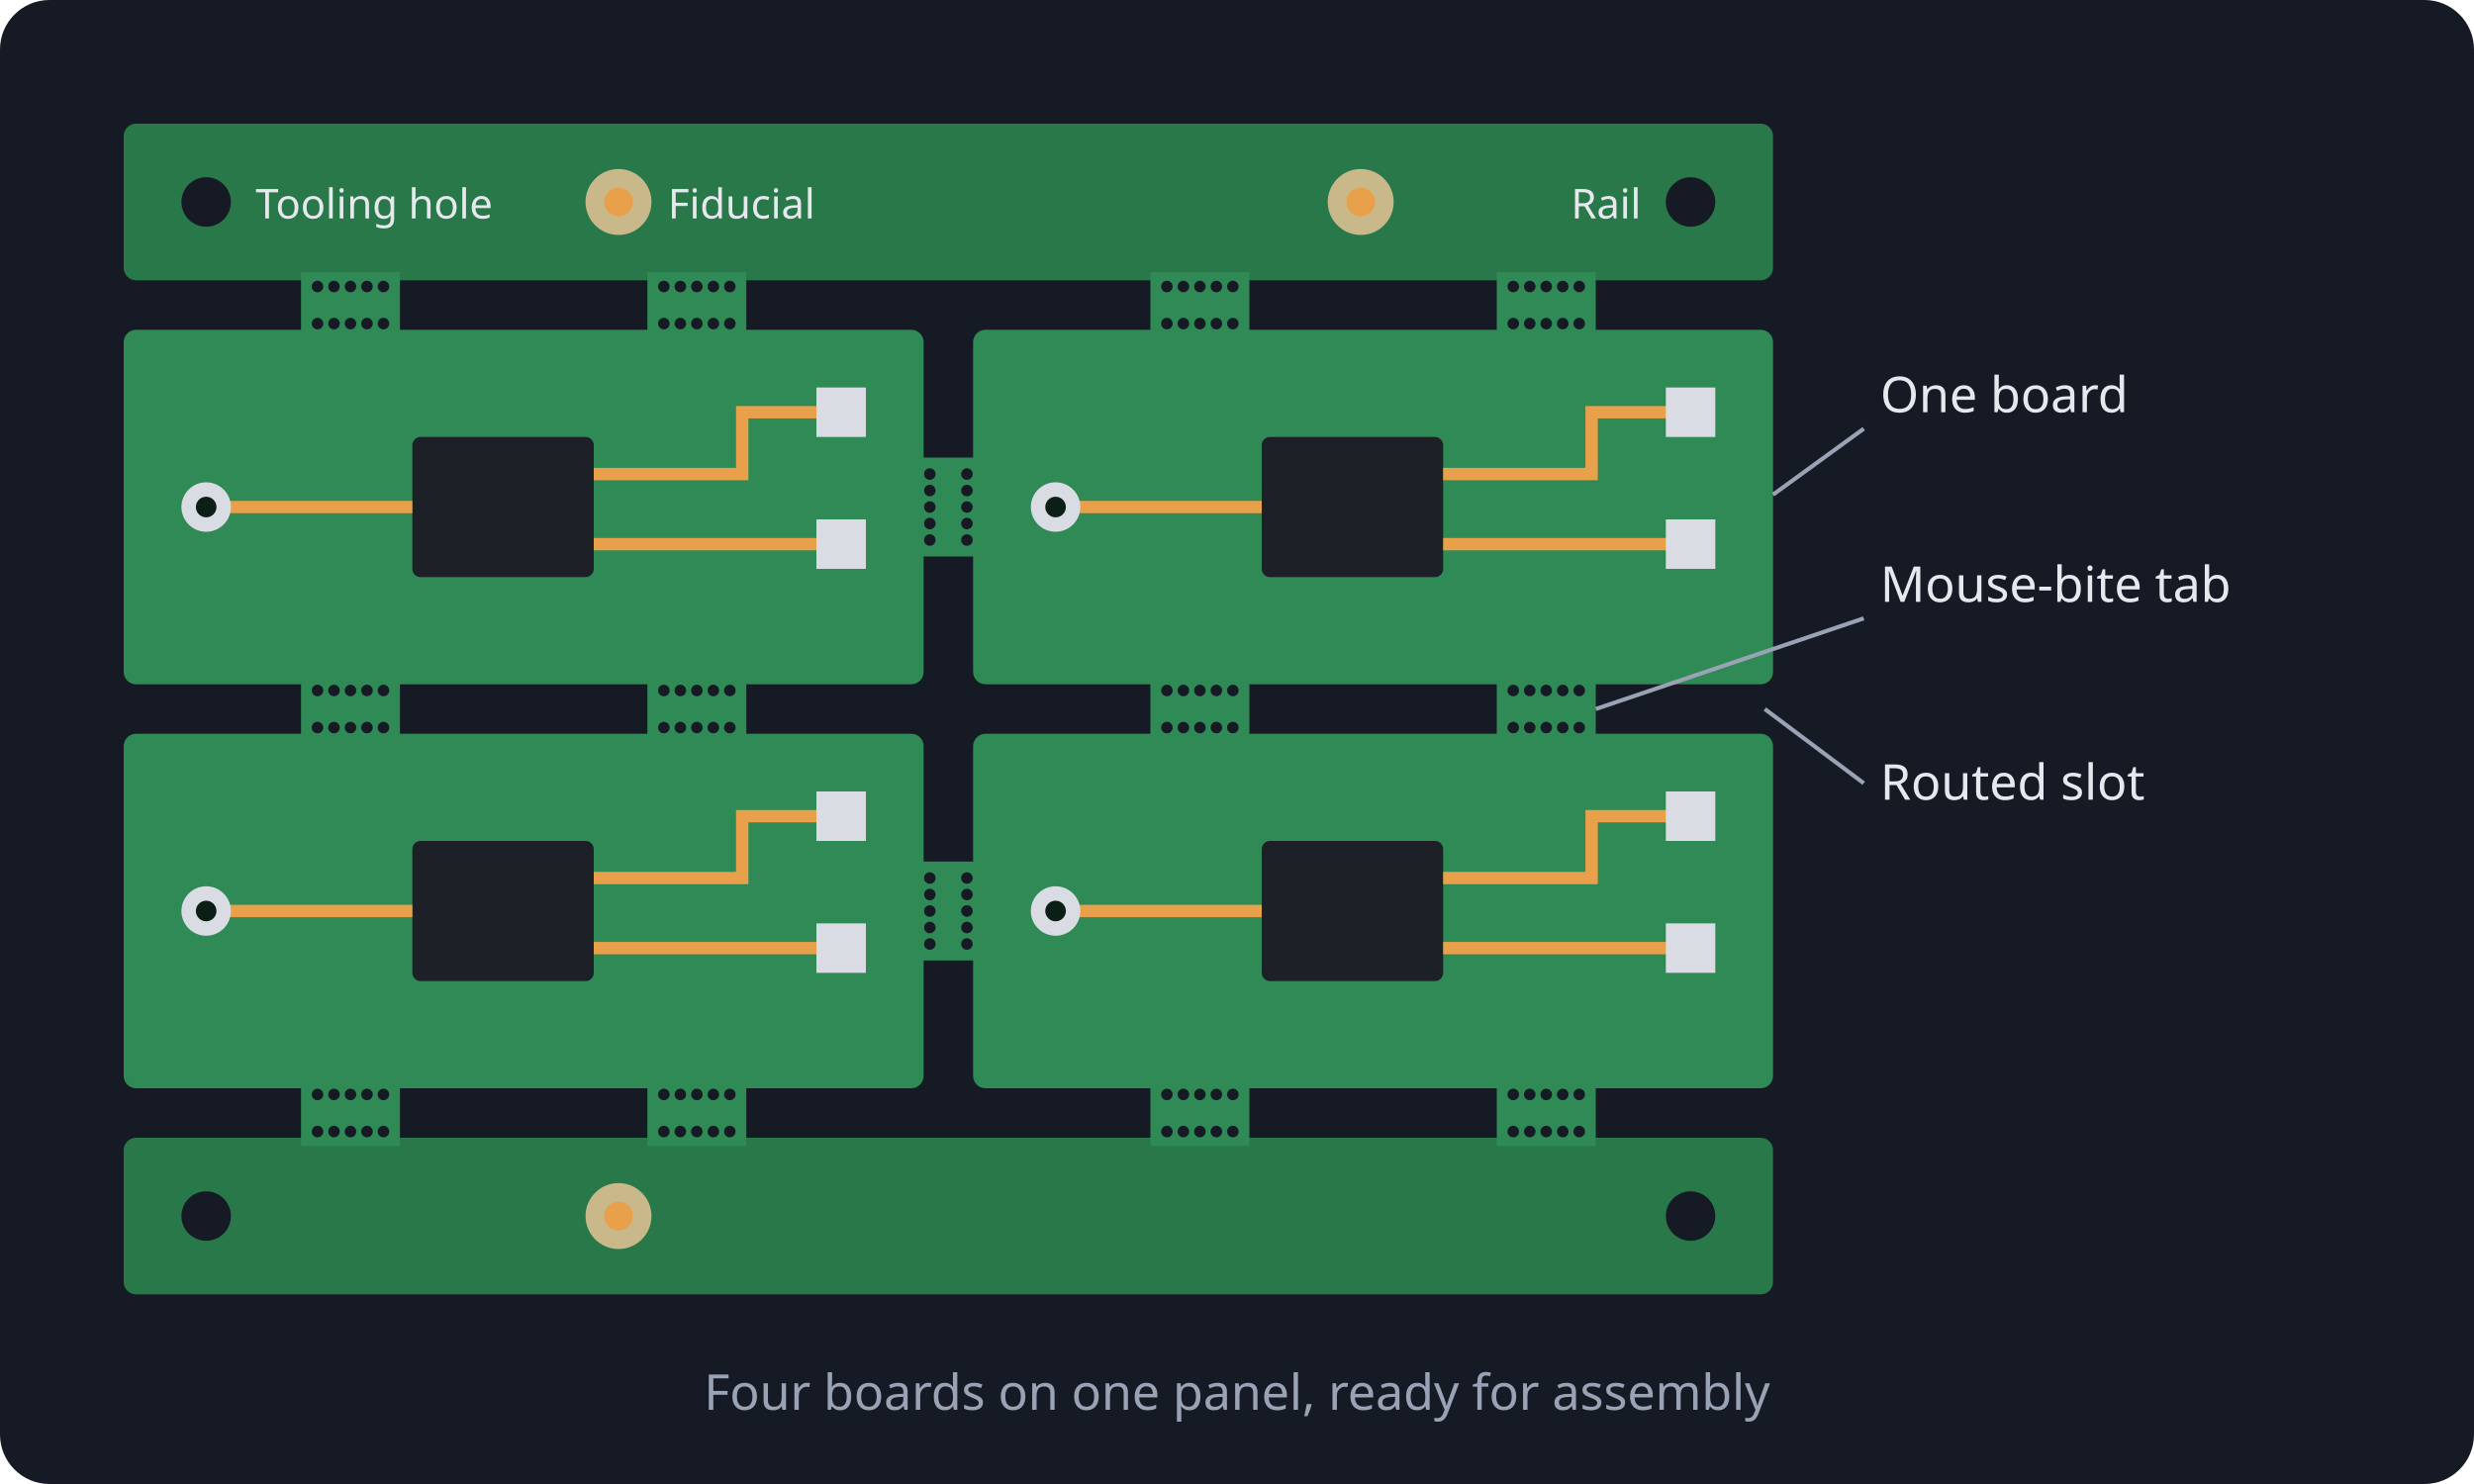
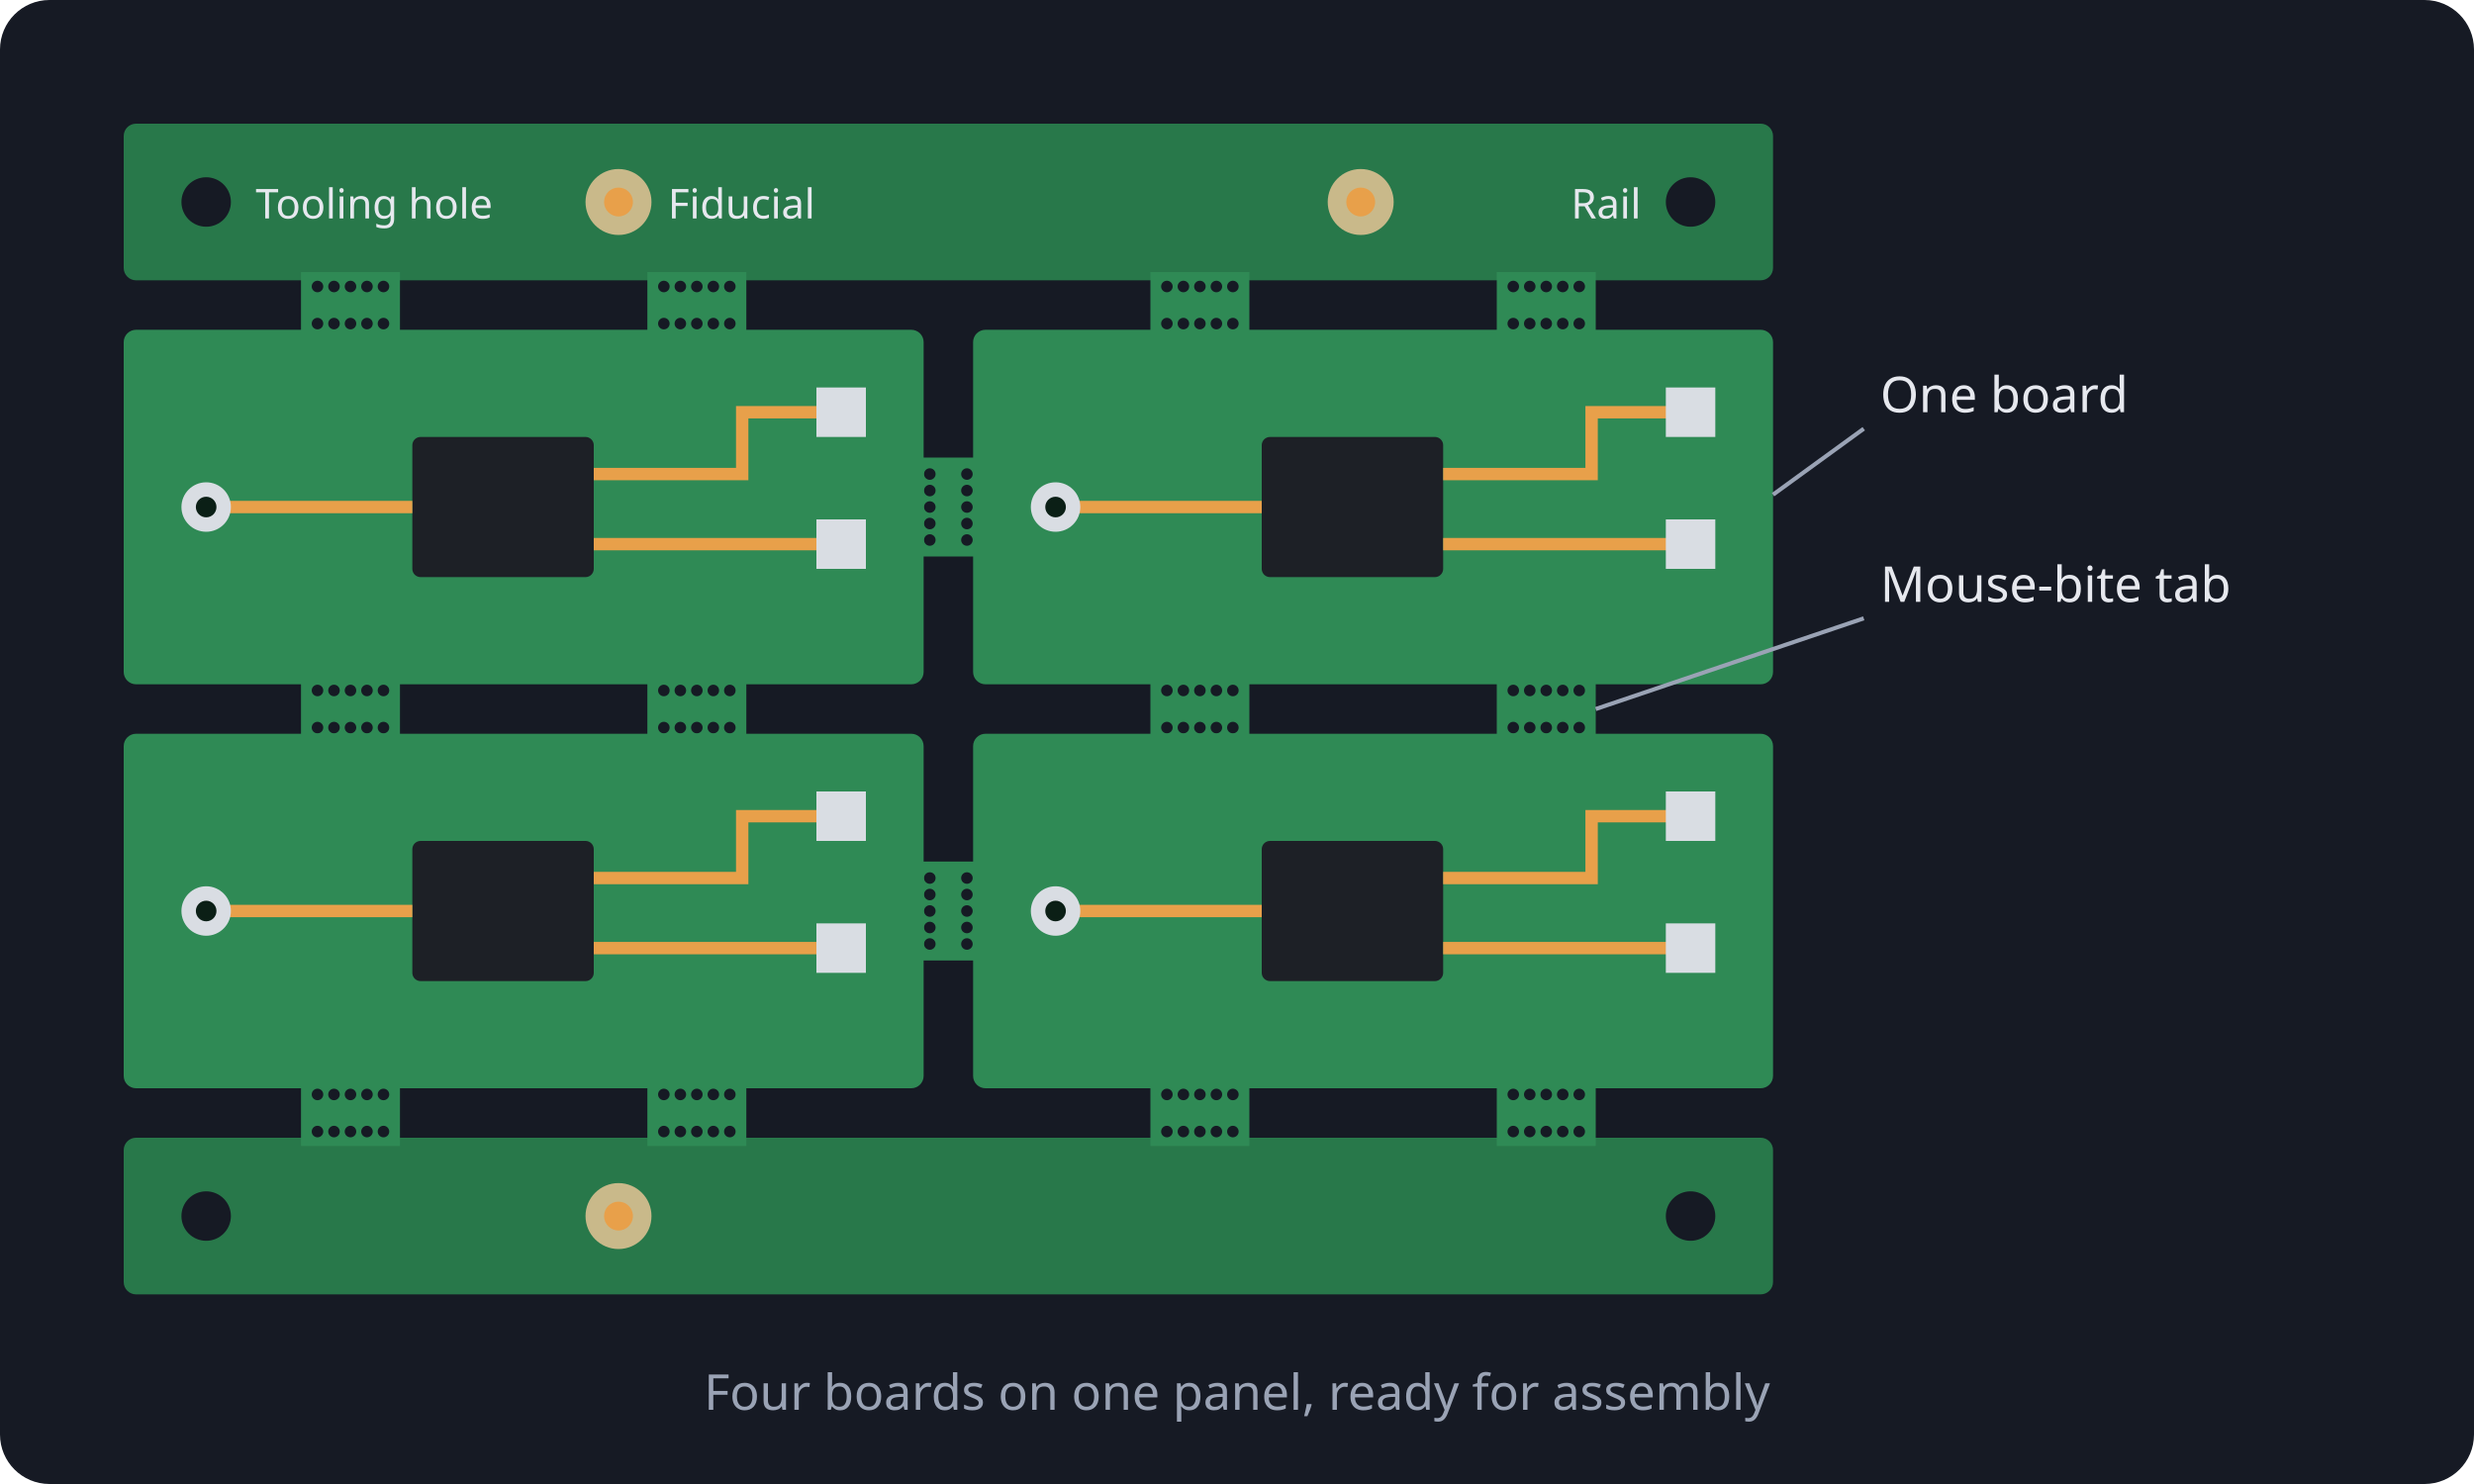
<svg xmlns="http://www.w3.org/2000/svg" viewBox="0 0 600 360" width="600" height="360">
  <rect x="0" y="0" width="600" height="360" rx="12" fill="#161a24" />
  <rect x="30" y="30" width="400" height="38" rx="3" fill="#28784a" />
  <rect x="30" y="276" width="400" height="38" rx="3" fill="#28784a" />
  <rect x="73" y="66" width="24" height="16" fill="#2f8a55" />
  <circle cx="77" cy="69.5" r="1.4" fill="#161a24" />
  <circle cx="81" cy="69.5" r="1.4" fill="#161a24" />
  <circle cx="85" cy="69.5" r="1.4" fill="#161a24" />
  <circle cx="89" cy="69.5" r="1.4" fill="#161a24" />
  <circle cx="93" cy="69.5" r="1.4" fill="#161a24" />
  <circle cx="77" cy="78.5" r="1.4" fill="#161a24" />
  <circle cx="81" cy="78.5" r="1.4" fill="#161a24" />
  <circle cx="85" cy="78.5" r="1.4" fill="#161a24" />
  <circle cx="89" cy="78.5" r="1.4" fill="#161a24" />
  <circle cx="93" cy="78.5" r="1.4" fill="#161a24" />
  <rect x="73" y="164" width="24" height="16" fill="#2f8a55" />
  <circle cx="77" cy="167.5" r="1.4" fill="#161a24" />
  <circle cx="81" cy="167.5" r="1.4" fill="#161a24" />
  <circle cx="85" cy="167.5" r="1.4" fill="#161a24" />
  <circle cx="89" cy="167.5" r="1.4" fill="#161a24" />
  <circle cx="93" cy="167.5" r="1.4" fill="#161a24" />
  <circle cx="77" cy="176.5" r="1.4" fill="#161a24" />
  <circle cx="81" cy="176.5" r="1.4" fill="#161a24" />
  <circle cx="85" cy="176.5" r="1.4" fill="#161a24" />
  <circle cx="89" cy="176.5" r="1.4" fill="#161a24" />
  <circle cx="93" cy="176.5" r="1.4" fill="#161a24" />
  <rect x="73" y="262" width="24" height="16" fill="#2f8a55" />
  <circle cx="77" cy="265.5" r="1.4" fill="#161a24" />
  <circle cx="81" cy="265.5" r="1.4" fill="#161a24" />
  <circle cx="85" cy="265.5" r="1.4" fill="#161a24" />
  <circle cx="89" cy="265.5" r="1.4" fill="#161a24" />
  <circle cx="93" cy="265.5" r="1.4" fill="#161a24" />
  <circle cx="77" cy="274.5" r="1.4" fill="#161a24" />
  <circle cx="81" cy="274.5" r="1.4" fill="#161a24" />
  <circle cx="85" cy="274.5" r="1.4" fill="#161a24" />
  <circle cx="89" cy="274.5" r="1.4" fill="#161a24" />
  <circle cx="93" cy="274.5" r="1.4" fill="#161a24" />
  <rect x="157" y="66" width="24" height="16" fill="#2f8a55" />
  <circle cx="161" cy="69.5" r="1.4" fill="#161a24" />
  <circle cx="165" cy="69.5" r="1.4" fill="#161a24" />
  <circle cx="169" cy="69.5" r="1.4" fill="#161a24" />
  <circle cx="173" cy="69.5" r="1.4" fill="#161a24" />
  <circle cx="177" cy="69.5" r="1.4" fill="#161a24" />
  <circle cx="161" cy="78.5" r="1.4" fill="#161a24" />
  <circle cx="165" cy="78.5" r="1.4" fill="#161a24" />
  <circle cx="169" cy="78.5" r="1.4" fill="#161a24" />
  <circle cx="173" cy="78.5" r="1.4" fill="#161a24" />
  <circle cx="177" cy="78.5" r="1.4" fill="#161a24" />
  <rect x="157" y="164" width="24" height="16" fill="#2f8a55" />
  <circle cx="161" cy="167.5" r="1.4" fill="#161a24" />
  <circle cx="165" cy="167.5" r="1.4" fill="#161a24" />
  <circle cx="169" cy="167.5" r="1.4" fill="#161a24" />
  <circle cx="173" cy="167.5" r="1.4" fill="#161a24" />
  <circle cx="177" cy="167.5" r="1.4" fill="#161a24" />
  <circle cx="161" cy="176.5" r="1.4" fill="#161a24" />
  <circle cx="165" cy="176.5" r="1.4" fill="#161a24" />
  <circle cx="169" cy="176.5" r="1.4" fill="#161a24" />
  <circle cx="173" cy="176.5" r="1.4" fill="#161a24" />
  <circle cx="177" cy="176.5" r="1.4" fill="#161a24" />
  <rect x="157" y="262" width="24" height="16" fill="#2f8a55" />
  <circle cx="161" cy="265.5" r="1.4" fill="#161a24" />
  <circle cx="165" cy="265.5" r="1.4" fill="#161a24" />
  <circle cx="169" cy="265.5" r="1.4" fill="#161a24" />
  <circle cx="173" cy="265.5" r="1.4" fill="#161a24" />
  <circle cx="177" cy="265.5" r="1.4" fill="#161a24" />
  <circle cx="161" cy="274.5" r="1.4" fill="#161a24" />
  <circle cx="165" cy="274.5" r="1.4" fill="#161a24" />
  <circle cx="169" cy="274.5" r="1.4" fill="#161a24" />
  <circle cx="173" cy="274.5" r="1.4" fill="#161a24" />
  <circle cx="177" cy="274.5" r="1.4" fill="#161a24" />
  <rect x="279" y="66" width="24" height="16" fill="#2f8a55" />
  <circle cx="283" cy="69.5" r="1.4" fill="#161a24" />
  <circle cx="287" cy="69.5" r="1.4" fill="#161a24" />
  <circle cx="291" cy="69.5" r="1.4" fill="#161a24" />
  <circle cx="295" cy="69.5" r="1.4" fill="#161a24" />
  <circle cx="299" cy="69.5" r="1.4" fill="#161a24" />
  <circle cx="283" cy="78.5" r="1.4" fill="#161a24" />
  <circle cx="287" cy="78.5" r="1.4" fill="#161a24" />
  <circle cx="291" cy="78.5" r="1.4" fill="#161a24" />
  <circle cx="295" cy="78.5" r="1.4" fill="#161a24" />
  <circle cx="299" cy="78.5" r="1.4" fill="#161a24" />
  <rect x="279" y="164" width="24" height="16" fill="#2f8a55" />
  <circle cx="283" cy="167.5" r="1.4" fill="#161a24" />
  <circle cx="287" cy="167.5" r="1.4" fill="#161a24" />
  <circle cx="291" cy="167.5" r="1.4" fill="#161a24" />
  <circle cx="295" cy="167.5" r="1.4" fill="#161a24" />
  <circle cx="299" cy="167.5" r="1.4" fill="#161a24" />
  <circle cx="283" cy="176.5" r="1.4" fill="#161a24" />
  <circle cx="287" cy="176.5" r="1.4" fill="#161a24" />
  <circle cx="291" cy="176.5" r="1.4" fill="#161a24" />
  <circle cx="295" cy="176.5" r="1.4" fill="#161a24" />
  <circle cx="299" cy="176.5" r="1.4" fill="#161a24" />
  <rect x="279" y="262" width="24" height="16" fill="#2f8a55" />
  <circle cx="283" cy="265.5" r="1.4" fill="#161a24" />
  <circle cx="287" cy="265.5" r="1.4" fill="#161a24" />
  <circle cx="291" cy="265.5" r="1.4" fill="#161a24" />
  <circle cx="295" cy="265.5" r="1.4" fill="#161a24" />
  <circle cx="299" cy="265.5" r="1.4" fill="#161a24" />
  <circle cx="283" cy="274.5" r="1.4" fill="#161a24" />
  <circle cx="287" cy="274.5" r="1.4" fill="#161a24" />
  <circle cx="291" cy="274.5" r="1.4" fill="#161a24" />
  <circle cx="295" cy="274.5" r="1.4" fill="#161a24" />
  <circle cx="299" cy="274.5" r="1.4" fill="#161a24" />
  <rect x="363" y="66" width="24" height="16" fill="#2f8a55" />
  <circle cx="367" cy="69.5" r="1.4" fill="#161a24" />
  <circle cx="371" cy="69.5" r="1.4" fill="#161a24" />
  <circle cx="375" cy="69.5" r="1.4" fill="#161a24" />
  <circle cx="379" cy="69.5" r="1.4" fill="#161a24" />
  <circle cx="383" cy="69.5" r="1.4" fill="#161a24" />
  <circle cx="367" cy="78.5" r="1.4" fill="#161a24" />
  <circle cx="371" cy="78.5" r="1.4" fill="#161a24" />
  <circle cx="375" cy="78.5" r="1.4" fill="#161a24" />
  <circle cx="379" cy="78.5" r="1.4" fill="#161a24" />
  <circle cx="383" cy="78.5" r="1.4" fill="#161a24" />
  <rect x="363" y="164" width="24" height="16" fill="#2f8a55" />
  <circle cx="367" cy="167.5" r="1.4" fill="#161a24" />
  <circle cx="371" cy="167.5" r="1.4" fill="#161a24" />
  <circle cx="375" cy="167.5" r="1.4" fill="#161a24" />
  <circle cx="379" cy="167.5" r="1.4" fill="#161a24" />
  <circle cx="383" cy="167.5" r="1.4" fill="#161a24" />
  <circle cx="367" cy="176.5" r="1.4" fill="#161a24" />
  <circle cx="371" cy="176.5" r="1.4" fill="#161a24" />
  <circle cx="375" cy="176.5" r="1.4" fill="#161a24" />
  <circle cx="379" cy="176.5" r="1.4" fill="#161a24" />
  <circle cx="383" cy="176.5" r="1.4" fill="#161a24" />
  <rect x="363" y="262" width="24" height="16" fill="#2f8a55" />
  <circle cx="367" cy="265.5" r="1.4" fill="#161a24" />
  <circle cx="371" cy="265.5" r="1.4" fill="#161a24" />
  <circle cx="375" cy="265.5" r="1.4" fill="#161a24" />
  <circle cx="379" cy="265.5" r="1.4" fill="#161a24" />
  <circle cx="383" cy="265.5" r="1.4" fill="#161a24" />
  <circle cx="367" cy="274.5" r="1.4" fill="#161a24" />
  <circle cx="371" cy="274.5" r="1.4" fill="#161a24" />
  <circle cx="375" cy="274.5" r="1.4" fill="#161a24" />
  <circle cx="379" cy="274.5" r="1.4" fill="#161a24" />
  <circle cx="383" cy="274.5" r="1.4" fill="#161a24" />
  <rect x="222" y="111.0" width="16" height="24" fill="#2f8a55" />
  <circle cx="225.5" cy="115.0" r="1.4" fill="#161a24" />
  <circle cx="225.5" cy="119.0" r="1.4" fill="#161a24" />
  <circle cx="225.5" cy="123.0" r="1.4" fill="#161a24" />
  <circle cx="225.5" cy="127.0" r="1.4" fill="#161a24" />
  <circle cx="225.5" cy="131.0" r="1.4" fill="#161a24" />
  <circle cx="234.5" cy="115.0" r="1.4" fill="#161a24" />
  <circle cx="234.5" cy="119.0" r="1.4" fill="#161a24" />
  <circle cx="234.5" cy="123.0" r="1.4" fill="#161a24" />
  <circle cx="234.5" cy="127.0" r="1.4" fill="#161a24" />
  <circle cx="234.5" cy="131.0" r="1.4" fill="#161a24" />
  <rect x="222" y="209.0" width="16" height="24" fill="#2f8a55" />
  <circle cx="225.5" cy="213.0" r="1.4" fill="#161a24" />
  <circle cx="225.5" cy="217.0" r="1.4" fill="#161a24" />
  <circle cx="225.5" cy="221.0" r="1.4" fill="#161a24" />
  <circle cx="225.5" cy="225.0" r="1.4" fill="#161a24" />
  <circle cx="225.5" cy="229.0" r="1.4" fill="#161a24" />
  <circle cx="234.5" cy="213.0" r="1.4" fill="#161a24" />
  <circle cx="234.5" cy="217.0" r="1.4" fill="#161a24" />
  <circle cx="234.5" cy="221.0" r="1.4" fill="#161a24" />
  <circle cx="234.5" cy="225.0" r="1.4" fill="#161a24" />
  <circle cx="234.5" cy="229.0" r="1.4" fill="#161a24" />
  <rect x="30" y="80" width="194" height="86" rx="3" fill="#2f8a55" />
  <rect x="100" y="106" width="44" height="34" rx="2" fill="#1d2026" />
  <polyline points="50,123 100,123" fill="none" stroke="#e8a04a" stroke-width="3" />
  <polyline points="144,115 180,115 180,100 204,100" fill="none" stroke="#e8a04a" stroke-width="3" />
  <polyline points="144,132 204,132" fill="none" stroke="#e8a04a" stroke-width="3" />
  <rect x="198" y="94" width="12" height="12" fill="#d9dde3" />
  <rect x="198" y="126" width="12" height="12" fill="#d9dde3" />
  <circle cx="50" cy="123" r="6" fill="#d9dde3" />
  <circle cx="50" cy="123" r="2.5" fill="#0b1f16" />
  <rect x="236" y="80" width="194" height="86" rx="3" fill="#2f8a55" />
  <rect x="306" y="106" width="44" height="34" rx="2" fill="#1d2026" />
  <polyline points="256,123 306,123" fill="none" stroke="#e8a04a" stroke-width="3" />
  <polyline points="350,115 386,115 386,100 410,100" fill="none" stroke="#e8a04a" stroke-width="3" />
  <polyline points="350,132 410,132" fill="none" stroke="#e8a04a" stroke-width="3" />
  <rect x="404" y="94" width="12" height="12" fill="#d9dde3" />
  <rect x="404" y="126" width="12" height="12" fill="#d9dde3" />
  <circle cx="256" cy="123" r="6" fill="#d9dde3" />
  <circle cx="256" cy="123" r="2.5" fill="#0b1f16" />
  <rect x="30" y="178" width="194" height="86" rx="3" fill="#2f8a55" />
  <rect x="100" y="204" width="44" height="34" rx="2" fill="#1d2026" />
  <polyline points="50,221 100,221" fill="none" stroke="#e8a04a" stroke-width="3" />
  <polyline points="144,213 180,213 180,198 204,198" fill="none" stroke="#e8a04a" stroke-width="3" />
  <polyline points="144,230 204,230" fill="none" stroke="#e8a04a" stroke-width="3" />
  <rect x="198" y="192" width="12" height="12" fill="#d9dde3" />
  <rect x="198" y="224" width="12" height="12" fill="#d9dde3" />
  <circle cx="50" cy="221" r="6" fill="#d9dde3" />
  <circle cx="50" cy="221" r="2.5" fill="#0b1f16" />
  <rect x="236" y="178" width="194" height="86" rx="3" fill="#2f8a55" />
  <rect x="306" y="204" width="44" height="34" rx="2" fill="#1d2026" />
  <polyline points="256,221 306,221" fill="none" stroke="#e8a04a" stroke-width="3" />
  <polyline points="350,213 386,213 386,198 410,198" fill="none" stroke="#e8a04a" stroke-width="3" />
  <polyline points="350,230 410,230" fill="none" stroke="#e8a04a" stroke-width="3" />
  <rect x="404" y="192" width="12" height="12" fill="#d9dde3" />
  <rect x="404" y="224" width="12" height="12" fill="#d9dde3" />
  <circle cx="256" cy="221" r="6" fill="#d9dde3" />
  <circle cx="256" cy="221" r="2.5" fill="#0b1f16" />
  <circle cx="150" cy="49" r="8" fill="#c9b98a" />
  <circle cx="150" cy="49" r="3.5" fill="#e8a04a" />
  <circle cx="330" cy="49" r="8" fill="#c9b98a" />
  <circle cx="330" cy="49" r="3.5" fill="#e8a04a" />
  <circle cx="150" cy="295" r="8" fill="#c9b98a" />
  <circle cx="150" cy="295" r="3.5" fill="#e8a04a" />
  <circle cx="50" cy="49" r="6" fill="#161a24" />
  <circle cx="410" cy="49" r="6" fill="#161a24" />
  <circle cx="50" cy="295" r="6" fill="#161a24" />
  <circle cx="410" cy="295" r="6" fill="#161a24" />
  <text x="62" y="53" font-family="sans-serif" font-size="10" fill="#e6e8ee" text-anchor="start">Tooling hole</text>
  <text x="162" y="53" font-family="sans-serif" font-size="10" fill="#e6e8ee" text-anchor="start">Fiducial</text>
  <text x="398" y="53" font-family="sans-serif" font-size="10" fill="#e6e8ee" text-anchor="end">Rail</text>
  <line x1="387" y1="172" x2="452" y2="150" stroke="#9aa3b5" stroke-width="1" />
  <text x="456" y="146" font-family="sans-serif" font-size="12" fill="#e6e8ee" text-anchor="start">Mouse-bite tab</text>
-   <line x1="428" y1="172" x2="452" y2="190" stroke="#9aa3b5" stroke-width="1" />
-   <text x="456" y="194" font-family="sans-serif" font-size="12" fill="#e6e8ee" text-anchor="start">Routed slot</text>
  <line x1="430" y1="120" x2="452" y2="104" stroke="#9aa3b5" stroke-width="1" />
  <text x="456" y="100" font-family="sans-serif" font-size="12" fill="#e6e8ee" text-anchor="start">One board</text>
  <text x="300" y="342" font-family="sans-serif" font-size="12" fill="#9aa3b5" text-anchor="middle">Four boards on one panel, ready for assembly</text>
</svg>
